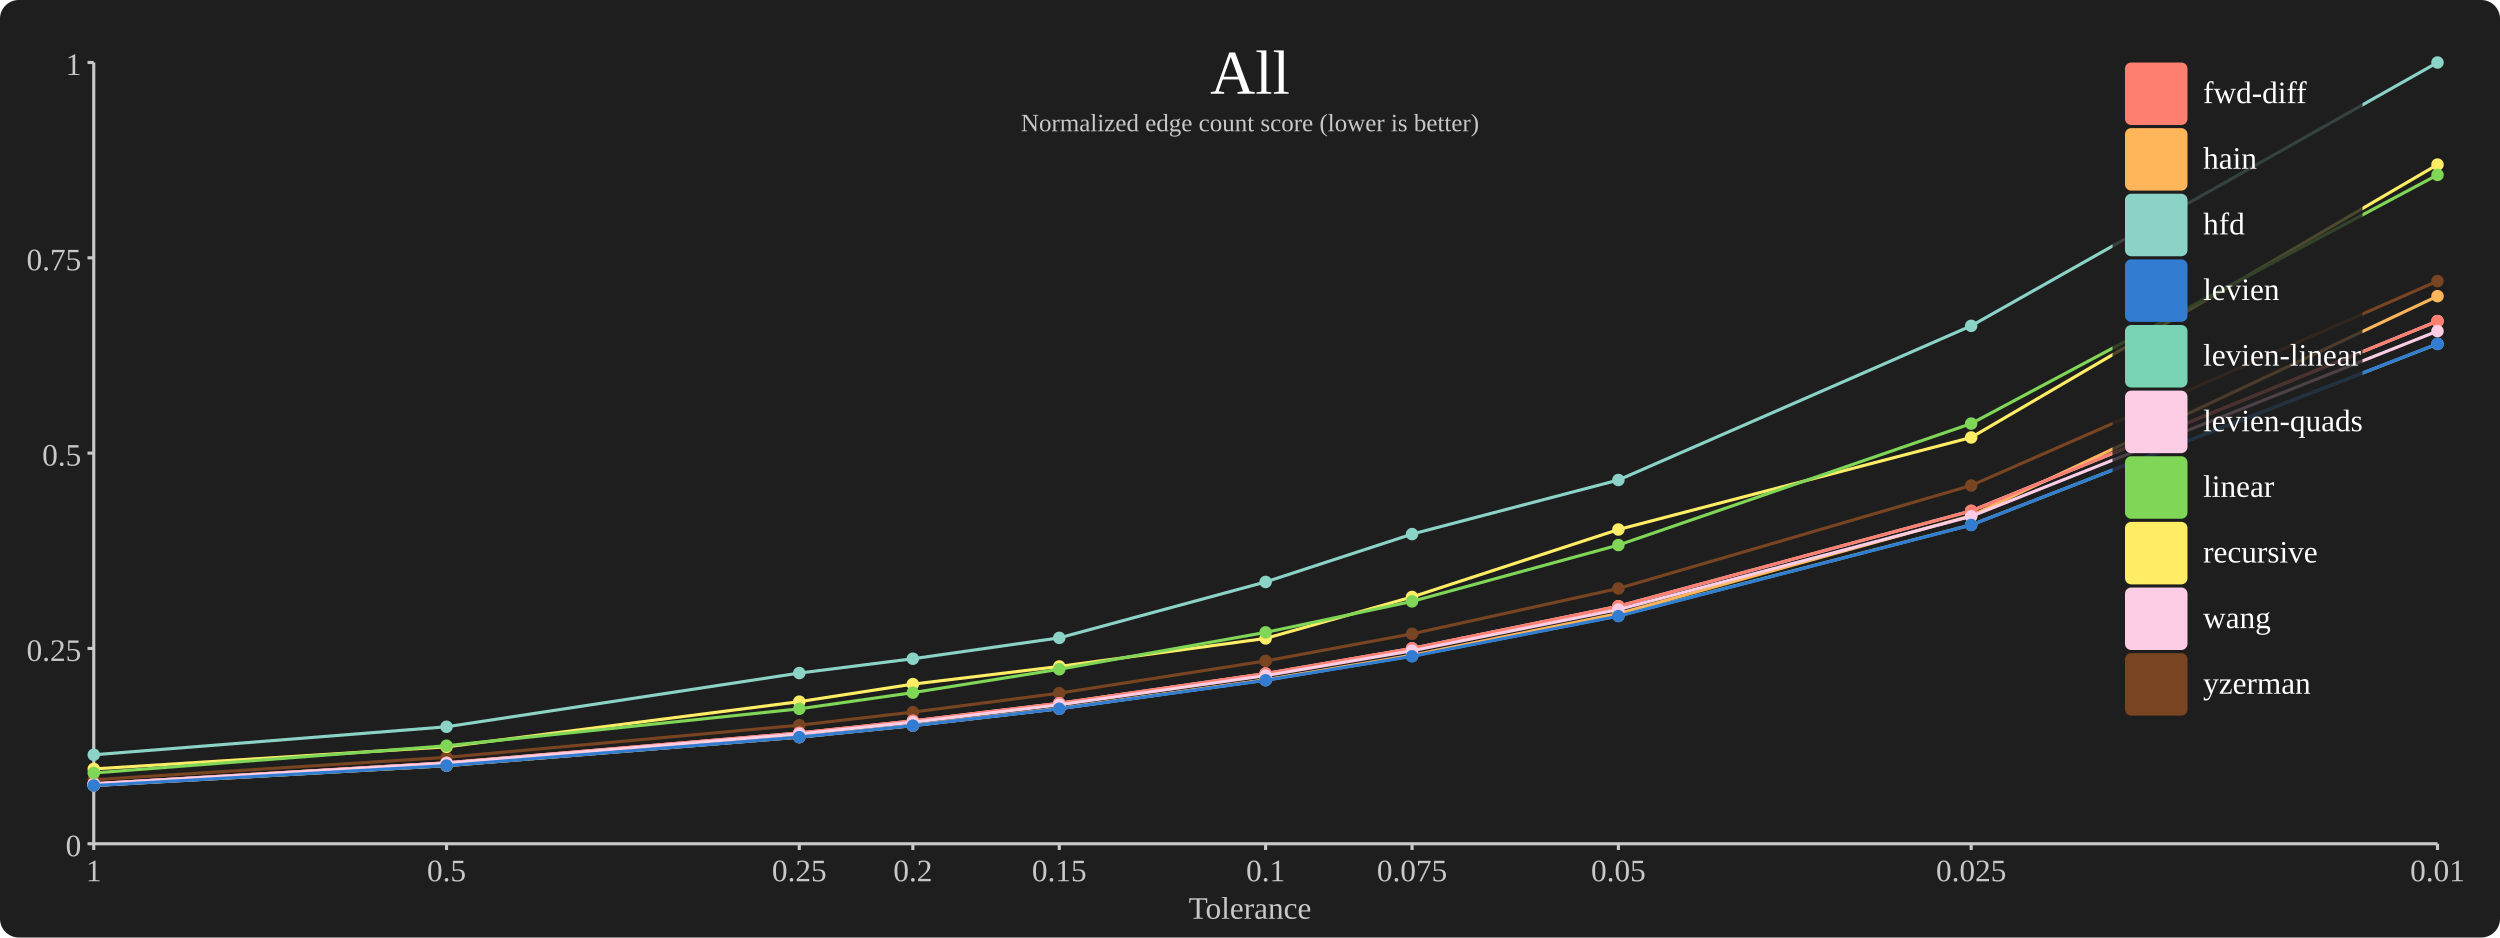
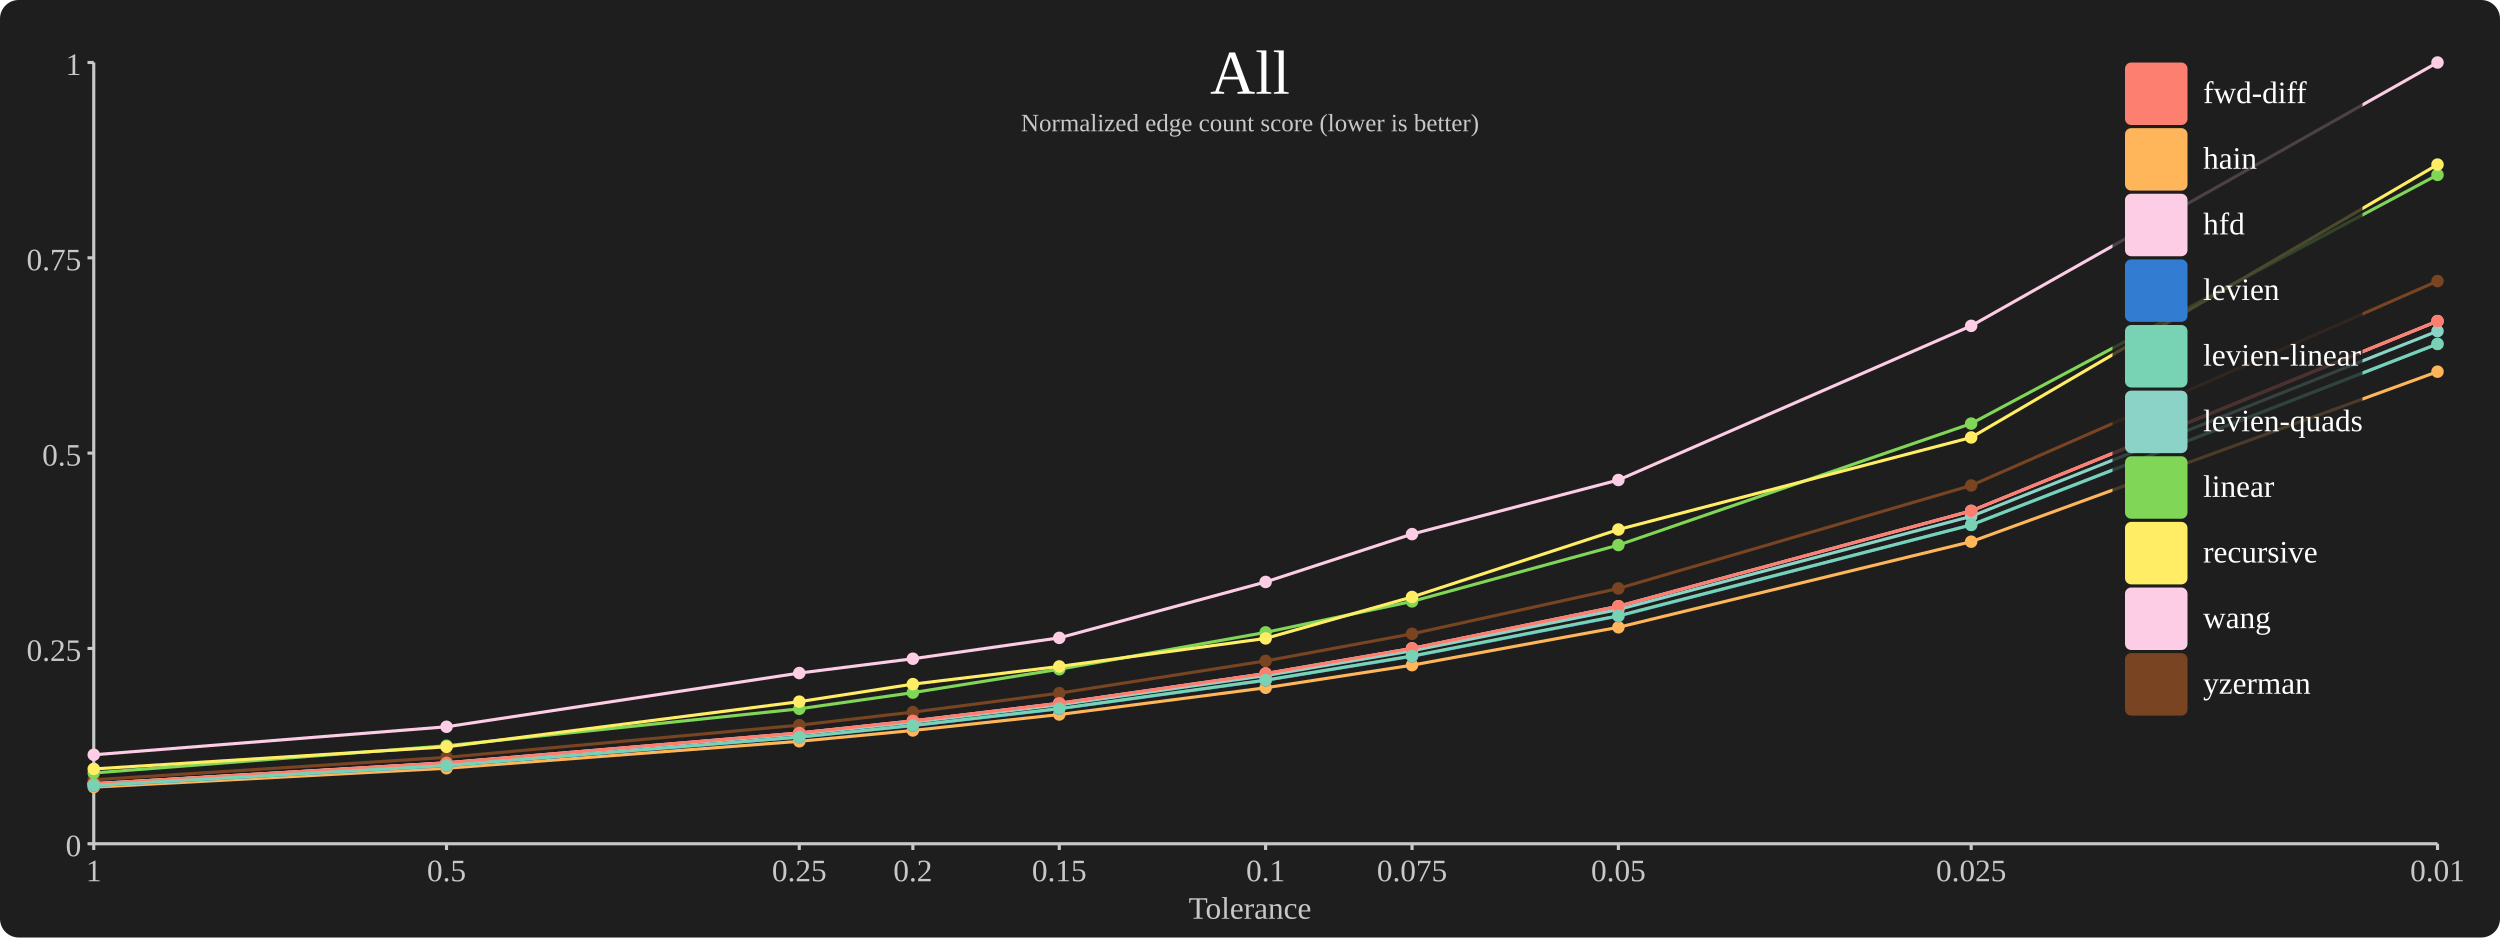
<svg xmlns="http://www.w3.org/2000/svg" viewBox="0 0 800 300">
  <rect x="0" y="0" width="800" height="300" ry="6" style="fill:rgb(30,30,30);stroke:none;fill-opacity:1;stroke-opacity:1;" />
  <path d="M 30 20 L 30 270" style="stroke:rgb(200,200,200);stroke-width:1" />
  <path d="M 30 270 L 780 270" style="stroke:rgb(200,200,200);stroke-width:1" />
  <path d="M 780 270 L 780 272" style="stroke:rgb(200,200,200);stroke-width:1" />
  <text x="780" y="282" style="font-size:10px;fill:rgb(200,200,200);text-anchor:middle;text-align:center;"> 0.01 </text>
  <path d="M 630.772 270 L 630.772 272" style="stroke:rgb(200,200,200);stroke-width:1" />
  <text x="630.772" y="282" style="font-size:10px;fill:rgb(200,200,200);text-anchor:middle;text-align:center;"> 0.025 </text>
  <path d="M 517.886 270 L 517.886 272" style="stroke:rgb(200,200,200);stroke-width:1" />
  <text x="517.886" y="282" style="font-size:10px;fill:rgb(200,200,200);text-anchor:middle;text-align:center;"> 0.05 </text>
  <path d="M 451.852 270 L 451.852 272" style="stroke:rgb(200,200,200);stroke-width:1" />
  <text x="451.852" y="282" style="font-size:10px;fill:rgb(200,200,200);text-anchor:middle;text-align:center;"> 0.075 </text>
  <path d="M 405 270 L 405 272" style="stroke:rgb(200,200,200);stroke-width:1" />
  <text x="405" y="282" style="font-size:10px;fill:rgb(200,200,200);text-anchor:middle;text-align:center;"> 0.1 </text>
  <path d="M 338.966 270 L 338.966 272" style="stroke:rgb(200,200,200);stroke-width:1" />
  <text x="338.966" y="282" style="font-size:10px;fill:rgb(200,200,200);text-anchor:middle;text-align:center;"> 0.15 </text>
  <path d="M 292.114 270 L 292.114 272" style="stroke:rgb(200,200,200);stroke-width:1" />
  <text x="292.114" y="282" style="font-size:10px;fill:rgb(200,200,200);text-anchor:middle;text-align:center;"> 0.2 </text>
  <path d="M 255.773 270 L 255.773 272" style="stroke:rgb(200,200,200);stroke-width:1" />
  <text x="255.773" y="282" style="font-size:10px;fill:rgb(200,200,200);text-anchor:middle;text-align:center;"> 0.25 </text>
  <path d="M 142.886 270 L 142.886 272" style="stroke:rgb(200,200,200);stroke-width:1" />
  <text x="142.886" y="282" style="font-size:10px;fill:rgb(200,200,200);text-anchor:middle;text-align:center;"> 0.5 </text>
  <path d="M 30 270 L 30 272" style="stroke:rgb(200,200,200);stroke-width:1" />
  <text x="30" y="282" style="font-size:10px;fill:rgb(200,200,200);text-anchor:middle;text-align:center;"> 1 </text>
  <path d="M 28 270 L 30 270" style="stroke:rgb(200,200,200);stroke-width:1" />
  <text x="26" y="274" style="font-size:10px;fill:rgb(200,200,200);text-anchor:end;text-align:right;"> 0 </text>
  <path d="M 28 207.5 L 30 207.5" style="stroke:rgb(200,200,200);stroke-width:1" />
  <text x="26" y="211.5" style="font-size:10px;fill:rgb(200,200,200);text-anchor:end;text-align:right;"> 0.25 </text>
  <path d="M 28 145 L 30 145" style="stroke:rgb(200,200,200);stroke-width:1" />
  <text x="26" y="149" style="font-size:10px;fill:rgb(200,200,200);text-anchor:end;text-align:right;"> 0.5 </text>
  <path d="M 28 82.5 L 30 82.5" style="stroke:rgb(200,200,200);stroke-width:1" />
  <text x="26" y="86.5" style="font-size:10px;fill:rgb(200,200,200);text-anchor:end;text-align:right;"> 0.75 </text>
  <path d="M 28 20 L 30 20" style="stroke:rgb(200,200,200);stroke-width:1" />
  <text x="26" y="24" style="font-size:10px;fill:rgb(200,200,200);text-anchor:end;text-align:right;"> 1 </text>
  <text x="400" y="294" style="font-size:10px;fill:rgb(200,200,200);text-anchor:middle;text-align:center;"> Tolerance </text>
+   <circle cx="780" cy="118.935" r="2" style="fill:rgb(255,181,90);stroke:none;fill-opacity:1;stroke-opacity:1;" />
+   <path d="M 780 118.935 L 630.772 173.335" style="stroke:rgb(255,181,90);stroke-width:1" />
+   <circle cx="630.772" cy="173.335" r="2" style="fill:rgb(255,181,90);stroke:none;fill-opacity:1;stroke-opacity:1;" />
+   <path d="M 630.772 173.335 L 517.886 200.735" style="stroke:rgb(255,181,90);stroke-width:1" />
+   <circle cx="517.886" cy="200.735" r="2" style="fill:rgb(255,181,90);stroke:none;fill-opacity:1;stroke-opacity:1;" />
+   <path d="M 517.886 200.735 L 451.852 212.85" style="stroke:rgb(255,181,90);stroke-width:1" />
+   <circle cx="451.852" cy="212.85" r="2" style="fill:rgb(255,181,90);stroke:none;fill-opacity:1;stroke-opacity:1;" />
+   <path d="M 451.852 212.85 L 405 220.085" style="stroke:rgb(255,181,90);stroke-width:1" />
+   <circle cx="405" cy="220.085" r="2" style="fill:rgb(255,181,90);stroke:none;fill-opacity:1;stroke-opacity:1;" />
+   <path d="M 405 220.085 L 338.966 228.645" style="stroke:rgb(255,181,90);stroke-width:1" />
+   <circle cx="338.966" cy="228.645" r="2" style="fill:rgb(255,181,90);stroke:none;fill-opacity:1;stroke-opacity:1;" />
+   <path d="M 338.966 228.645 L 292.114 233.743" style="stroke:rgb(255,181,90);stroke-width:1" />
+   <circle cx="292.114" cy="233.743" r="2" style="fill:rgb(255,181,90);stroke:none;fill-opacity:1;stroke-opacity:1;" />
+   <path d="M 292.114 233.743 L 255.773 237.213" style="stroke:rgb(255,181,90);stroke-width:1" />
+   <circle cx="255.773" cy="237.213" r="2" style="fill:rgb(255,181,90);stroke:none;fill-opacity:1;stroke-opacity:1;" />
+   <path d="M 255.773 237.213 L 142.886 245.838" style="stroke:rgb(255,181,90);stroke-width:1" />
+   <circle cx="142.886" cy="245.838" r="2" style="fill:rgb(255,181,90);stroke:none;fill-opacity:1;stroke-opacity:1;" />
+   <path d="M 142.886 245.838 L 30 251.88" style="stroke:rgb(255,181,90);stroke-width:1" />
+   <circle cx="30" cy="251.88" r="2" style="fill:rgb(255,181,90);stroke:none;fill-opacity:1;stroke-opacity:1;" />
+   <circle cx="780" cy="105.955" r="2" style="fill:rgb(139,211,199);stroke:none;fill-opacity:1;stroke-opacity:1;" />
+   <path d="M 780 105.955 L 630.772 165.235" style="stroke:rgb(139,211,199);stroke-width:1" />
+   <circle cx="630.772" cy="165.235" r="2" style="fill:rgb(139,211,199);stroke:none;fill-opacity:1;stroke-opacity:1;" />
+   <path d="M 630.772 165.235 L 517.886 195.04" style="stroke:rgb(139,211,199);stroke-width:1" />
+   <circle cx="517.886" cy="195.04" r="2" style="fill:rgb(139,211,199);stroke:none;fill-opacity:1;stroke-opacity:1;" />
+   <path d="M 517.886 195.04 L 451.852 208.245" style="stroke:rgb(139,211,199);stroke-width:1" />
+   <circle cx="451.852" cy="208.245" r="2" style="fill:rgb(139,211,199);stroke:none;fill-opacity:1;stroke-opacity:1;" />
+   <path d="M 451.852 208.245 L 405 216.192" style="stroke:rgb(139,211,199);stroke-width:1" />
+   <circle cx="405" cy="216.192" r="2" style="fill:rgb(139,211,199);stroke:none;fill-opacity:1;stroke-opacity:1;" />
+   <path d="M 405 216.192 L 338.966 225.528" style="stroke:rgb(139,211,199);stroke-width:1" />
+   <circle cx="338.966" cy="225.528" r="2" style="fill:rgb(139,211,199);stroke:none;fill-opacity:1;stroke-opacity:1;" />
+   <path d="M 338.966 225.528 L 292.114 231.09" style="stroke:rgb(139,211,199);stroke-width:1" />
+   <circle cx="292.114" cy="231.09" r="2" style="fill:rgb(139,211,199);stroke:none;fill-opacity:1;stroke-opacity:1;" />
+   <path d="M 292.114 231.09 L 255.773 234.857" style="stroke:rgb(139,211,199);stroke-width:1" />
+   <circle cx="255.773" cy="234.857" r="2" style="fill:rgb(139,211,199);stroke:none;fill-opacity:1;stroke-opacity:1;" />
+   <path d="M 255.773 234.857 L 142.886 244.197" style="stroke:rgb(139,211,199);stroke-width:1" />
+   <circle cx="142.886" cy="244.197" r="2" style="fill:rgb(139,211,199);stroke:none;fill-opacity:1;stroke-opacity:1;" />
+   <path d="M 142.886 244.197 L 30 250.833" style="stroke:rgb(139,211,199);stroke-width:1" />
+   <circle cx="30" cy="250.833" r="2" style="fill:rgb(139,211,199);stroke:none;fill-opacity:1;stroke-opacity:1;" />
+   <circle cx="780" cy="110.028" r="2" style="fill:rgb(50,125,209);stroke:none;fill-opacity:1;stroke-opacity:1;" />
+   <path d="M 780 110.028 L 630.772 167.99" style="stroke:rgb(50,125,209);stroke-width:1" />
+   <circle cx="630.772" cy="167.99" r="2" style="fill:rgb(50,125,209);stroke:none;fill-opacity:1;stroke-opacity:1;" />
+   <path d="M 630.772 167.99 L 517.886 197.16" style="stroke:rgb(50,125,209);stroke-width:1" />
+   <circle cx="517.886" cy="197.16" r="2" style="fill:rgb(50,125,209);stroke:none;fill-opacity:1;stroke-opacity:1;" />
+   <path d="M 517.886 197.16 L 451.852 210.015" style="stroke:rgb(50,125,209);stroke-width:1" />
+   <circle cx="451.852" cy="210.015" r="2" style="fill:rgb(50,125,209);stroke:none;fill-opacity:1;stroke-opacity:1;" />
+   <path d="M 451.852 210.015 L 405 217.695" style="stroke:rgb(50,125,209);stroke-width:1" />
+   <circle cx="405" cy="217.695" r="2" style="fill:rgb(50,125,209);stroke:none;fill-opacity:1;stroke-opacity:1;" />
+   <path d="M 405 217.695 L 338.966 226.812" style="stroke:rgb(50,125,209);stroke-width:1" />
+   <circle cx="338.966" cy="226.812" r="2" style="fill:rgb(50,125,209);stroke:none;fill-opacity:1;stroke-opacity:1;" />
+   <path d="M 338.966 226.812 L 292.114 232.208" style="stroke:rgb(50,125,209);stroke-width:1" />
+   <circle cx="292.114" cy="232.208" r="2" style="fill:rgb(50,125,209);stroke:none;fill-opacity:1;stroke-opacity:1;" />
+   <path d="M 292.114 232.208 L 255.773 235.887" style="stroke:rgb(50,125,209);stroke-width:1" />
+   <circle cx="255.773" cy="235.887" r="2" style="fill:rgb(50,125,209);stroke:none;fill-opacity:1;stroke-opacity:1;" />
+   <path d="M 255.773 235.887 L 142.886 244.99" style="stroke:rgb(50,125,209);stroke-width:1" />
+   <circle cx="142.886" cy="244.99" r="2" style="fill:rgb(50,125,209);stroke:none;fill-opacity:1;stroke-opacity:1;" />
+   <path d="M 142.886 244.99 L 30 251.368" style="stroke:rgb(50,125,209);stroke-width:1" />
+   <circle cx="30" cy="251.368" r="2" style="fill:rgb(50,125,209);stroke:none;fill-opacity:1;stroke-opacity:1;" />
+   <circle cx="780" cy="102.76" r="2" style="fill:rgb(253,204,229);stroke:none;fill-opacity:1;stroke-opacity:1;" />
+   <path d="M 780 102.76 L 630.772 163.488" style="stroke:rgb(253,204,229);stroke-width:1" />
+   <circle cx="630.772" cy="163.488" r="2" style="fill:rgb(253,204,229);stroke:none;fill-opacity:1;stroke-opacity:1;" />
+   <path d="M 630.772 163.488 L 517.886 193.995" style="stroke:rgb(253,204,229);stroke-width:1" />
+   <circle cx="517.886" cy="193.995" r="2" style="fill:rgb(253,204,229);stroke:none;fill-opacity:1;stroke-opacity:1;" />
+   <path d="M 517.886 193.995 L 451.852 207.488" style="stroke:rgb(253,204,229);stroke-width:1" />
+   <circle cx="451.852" cy="207.488" r="2" style="fill:rgb(253,204,229);stroke:none;fill-opacity:1;stroke-opacity:1;" />
+   <path d="M 451.852 207.488 L 405 215.537" style="stroke:rgb(253,204,229);stroke-width:1" />
+   <circle cx="405" cy="215.537" r="2" style="fill:rgb(253,204,229);stroke:none;fill-opacity:1;stroke-opacity:1;" />
+   <path d="M 405 215.537 L 338.966 225.042" style="stroke:rgb(253,204,229);stroke-width:1" />
+   <circle cx="338.966" cy="225.042" r="2" style="fill:rgb(253,204,229);stroke:none;fill-opacity:1;stroke-opacity:1;" />
+   <path d="M 338.966 225.042 L 292.114 230.683" style="stroke:rgb(253,204,229);stroke-width:1" />
+   <circle cx="292.114" cy="230.683" r="2" style="fill:rgb(253,204,229);stroke:none;fill-opacity:1;stroke-opacity:1;" />
+   <path d="M 292.114 230.683 L 255.773 234.553" style="stroke:rgb(253,204,229);stroke-width:1" />
+   <circle cx="255.773" cy="234.553" r="2" style="fill:rgb(253,204,229);stroke:none;fill-opacity:1;stroke-opacity:1;" />
+   <path d="M 255.773 234.553 L 142.886 244.1" style="stroke:rgb(253,204,229);stroke-width:1" />
+   <circle cx="142.886" cy="244.1" r="2" style="fill:rgb(253,204,229);stroke:none;fill-opacity:1;stroke-opacity:1;" />
+   <path d="M 142.886 244.1 L 30 250.792" style="stroke:rgb(253,204,229);stroke-width:1" />
+   <circle cx="30" cy="250.792" r="2" style="fill:rgb(253,204,229);stroke:none;fill-opacity:1;stroke-opacity:1;" />
+   <circle cx="780" cy="89.95" r="2" style="fill:rgb(120,68,33);stroke:none;fill-opacity:1;stroke-opacity:1;" />
+   <path d="M 780 89.95 L 630.772 155.35" style="stroke:rgb(120,68,33);stroke-width:1" />
+   <circle cx="630.772" cy="155.35" r="2" style="fill:rgb(120,68,33);stroke:none;fill-opacity:1;stroke-opacity:1;" />
+   <path d="M 630.772 155.35 L 517.886 188.302" style="stroke:rgb(120,68,33);stroke-width:1" />
+   <circle cx="517.886" cy="188.302" r="2" style="fill:rgb(120,68,33);stroke:none;fill-opacity:1;stroke-opacity:1;" />
+   <path d="M 517.886 188.302 L 451.852 202.825" style="stroke:rgb(120,68,33);stroke-width:1" />
+   <circle cx="451.852" cy="202.825" r="2" style="fill:rgb(120,68,33);stroke:none;fill-opacity:1;stroke-opacity:1;" />
+   <path d="M 451.852 202.825 L 405 211.495" style="stroke:rgb(120,68,33);stroke-width:1" />
+   <circle cx="405" cy="211.495" r="2" style="fill:rgb(120,68,33);stroke:none;fill-opacity:1;stroke-opacity:1;" />
+   <path d="M 405 211.495 L 338.966 221.803" style="stroke:rgb(120,68,33);stroke-width:1" />
+   <circle cx="338.966" cy="221.803" r="2" style="fill:rgb(120,68,33);stroke:none;fill-opacity:1;stroke-opacity:1;" />
+   <path d="M 338.966 221.803 L 292.114 227.875" style="stroke:rgb(120,68,33);stroke-width:1" />
+   <circle cx="292.114" cy="227.875" r="2" style="fill:rgb(120,68,33);stroke:none;fill-opacity:1;stroke-opacity:1;" />
+   <path d="M 292.114 227.875 L 255.773 232.045" style="stroke:rgb(120,68,33);stroke-width:1" />
+   <circle cx="255.773" cy="232.045" r="2" style="fill:rgb(120,68,33);stroke:none;fill-opacity:1;stroke-opacity:1;" />
+   <path d="M 255.773 232.045 L 142.886 242.347" style="stroke:rgb(120,68,33);stroke-width:1" />
+   <circle cx="142.886" cy="242.347" r="2" style="fill:rgb(120,68,33);stroke:none;fill-opacity:1;stroke-opacity:1;" />
+   <path d="M 142.886 242.347 L 30 249.528" style="stroke:rgb(120,68,33);stroke-width:1" />
+   <circle cx="30" cy="249.528" r="2" style="fill:rgb(120,68,33);stroke:none;fill-opacity:1;stroke-opacity:1;" />
+   <circle cx="780" cy="102.76" r="2" style="fill:rgb(253,127,111);stroke:none;fill-opacity:1;stroke-opacity:1;" />
+   <path d="M 780 102.76 L 630.772 163.488" style="stroke:rgb(253,127,111);stroke-width:1" />
+   <circle cx="630.772" cy="163.488" r="2" style="fill:rgb(253,127,111);stroke:none;fill-opacity:1;stroke-opacity:1;" />
+   <path d="M 630.772 163.488 L 517.886 193.995" style="stroke:rgb(253,127,111);stroke-width:1" />
+   <circle cx="517.886" cy="193.995" r="2" style="fill:rgb(253,127,111);stroke:none;fill-opacity:1;stroke-opacity:1;" />
+   <path d="M 517.886 193.995 L 451.852 207.488" style="stroke:rgb(253,127,111);stroke-width:1" />
+   <circle cx="451.852" cy="207.488" r="2" style="fill:rgb(253,127,111);stroke:none;fill-opacity:1;stroke-opacity:1;" />
+   <path d="M 451.852 207.488 L 405 215.537" style="stroke:rgb(253,127,111);stroke-width:1" />
+   <circle cx="405" cy="215.537" r="2" style="fill:rgb(253,127,111);stroke:none;fill-opacity:1;stroke-opacity:1;" />
+   <path d="M 405 215.537 L 338.966 225.042" style="stroke:rgb(253,127,111);stroke-width:1" />
+   <circle cx="338.966" cy="225.042" r="2" style="fill:rgb(253,127,111);stroke:none;fill-opacity:1;stroke-opacity:1;" />
+   <path d="M 338.966 225.042 L 292.114 230.683" style="stroke:rgb(253,127,111);stroke-width:1" />
+   <circle cx="292.114" cy="230.683" r="2" style="fill:rgb(253,127,111);stroke:none;fill-opacity:1;stroke-opacity:1;" />
+   <path d="M 292.114 230.683 L 255.773 234.553" style="stroke:rgb(253,127,111);stroke-width:1" />
+   <circle cx="255.773" cy="234.553" r="2" style="fill:rgb(253,127,111);stroke:none;fill-opacity:1;stroke-opacity:1;" />
+   <path d="M 255.773 234.553 L 142.886 244.1" style="stroke:rgb(253,127,111);stroke-width:1" />
+   <circle cx="142.886" cy="244.1" r="2" style="fill:rgb(253,127,111);stroke:none;fill-opacity:1;stroke-opacity:1;" />
+   <path d="M 142.886 244.1 L 30 250.792" style="stroke:rgb(253,127,111);stroke-width:1" />
+   <circle cx="30" cy="250.792" r="2" style="fill:rgb(253,127,111);stroke:none;fill-opacity:1;stroke-opacity:1;" />
+   <circle cx="780" cy="20" r="2" style="fill:rgb(253,204,229);stroke:none;fill-opacity:1;stroke-opacity:1;" />
+   <path d="M 780 20 L 630.772 104.27" style="stroke:rgb(253,204,229);stroke-width:1" />
+   <circle cx="630.772" cy="104.27" r="2" style="fill:rgb(253,204,229);stroke:none;fill-opacity:1;stroke-opacity:1;" />
+   <path d="M 630.772 104.27 L 517.886 153.6" style="stroke:rgb(253,204,229);stroke-width:1" />
+   <circle cx="517.886" cy="153.6" r="2" style="fill:rgb(253,204,229);stroke:none;fill-opacity:1;stroke-opacity:1;" />
+   <path d="M 517.886 153.6 L 451.852 170.912" style="stroke:rgb(253,204,229);stroke-width:1" />
+   <circle cx="451.852" cy="170.912" r="2" style="fill:rgb(253,204,229);stroke:none;fill-opacity:1;stroke-opacity:1;" />
+   <path d="M 451.852 170.912 L 405 186.222" style="stroke:rgb(253,204,229);stroke-width:1" />
+   <circle cx="405" cy="186.222" r="2" style="fill:rgb(253,204,229);stroke:none;fill-opacity:1;stroke-opacity:1;" />
+   <path d="M 405 186.222 L 338.966 204.113" style="stroke:rgb(253,204,229);stroke-width:1" />
+   <circle cx="338.966" cy="204.113" r="2" style="fill:rgb(253,204,229);stroke:none;fill-opacity:1;stroke-opacity:1;" />
+   <path d="M 338.966 204.113 L 292.114 210.792" style="stroke:rgb(253,204,229);stroke-width:1" />
+   <circle cx="292.114" cy="210.792" r="2" style="fill:rgb(253,204,229);stroke:none;fill-opacity:1;stroke-opacity:1;" />
+   <path d="M 292.114 210.792 L 255.773 215.377" style="stroke:rgb(253,204,229);stroke-width:1" />
+   <circle cx="255.773" cy="215.377" r="2" style="fill:rgb(253,204,229);stroke:none;fill-opacity:1;stroke-opacity:1;" />
+   <path d="M 255.773 215.377 L 142.886 232.565" style="stroke:rgb(253,204,229);stroke-width:1" />
+   <circle cx="142.886" cy="232.565" r="2" style="fill:rgb(253,204,229);stroke:none;fill-opacity:1;stroke-opacity:1;" />
+   <path d="M 142.886 232.565 L 30 241.525" style="stroke:rgb(253,204,229);stroke-width:1" />
+   <circle cx="30" cy="241.525" r="2" style="fill:rgb(253,204,229);stroke:none;fill-opacity:1;stroke-opacity:1;" />
+   <circle cx="780" cy="55.965" r="2" style="fill:rgb(128,214,87);stroke:none;fill-opacity:1;stroke-opacity:1;" />
+   <path d="M 780 55.965 L 630.772 135.553" style="stroke:rgb(128,214,87);stroke-width:1" />
+   <circle cx="630.772" cy="135.553" r="2" style="fill:rgb(128,214,87);stroke:none;fill-opacity:1;stroke-opacity:1;" />
+   <path d="M 630.772 135.553 L 517.886 174.423" style="stroke:rgb(128,214,87);stroke-width:1" />
+   <circle cx="517.886" cy="174.423" r="2" style="fill:rgb(128,214,87);stroke:none;fill-opacity:1;stroke-opacity:1;" />
+   <path d="M 517.886 174.423 L 451.852 192.445" style="stroke:rgb(128,214,87);stroke-width:1" />
+   <circle cx="451.852" cy="192.445" r="2" style="fill:rgb(128,214,87);stroke:none;fill-opacity:1;stroke-opacity:1;" />
+   <path d="M 451.852 192.445 L 405 202.36" style="stroke:rgb(128,214,87);stroke-width:1" />
+   <circle cx="405" cy="202.36" r="2" style="fill:rgb(128,214,87);stroke:none;fill-opacity:1;stroke-opacity:1;" />
+   <path d="M 405 202.36 L 338.966 214.155" style="stroke:rgb(128,214,87);stroke-width:1" />
+   <circle cx="338.966" cy="214.155" r="2" style="fill:rgb(128,214,87);stroke:none;fill-opacity:1;stroke-opacity:1;" />
+   <path d="M 338.966 214.155 L 292.114 221.637" style="stroke:rgb(128,214,87);stroke-width:1" />
+   <circle cx="292.114" cy="221.637" r="2" style="fill:rgb(128,214,87);stroke:none;fill-opacity:1;stroke-opacity:1;" />
+   <path d="M 292.114 221.637 L 255.773 226.82" style="stroke:rgb(128,214,87);stroke-width:1" />
+   <circle cx="255.773" cy="226.82" r="2" style="fill:rgb(128,214,87);stroke:none;fill-opacity:1;stroke-opacity:1;" />
+   <path d="M 255.773 226.82 L 142.886 238.635" style="stroke:rgb(128,214,87);stroke-width:1" />
+   <circle cx="142.886" cy="238.635" r="2" style="fill:rgb(128,214,87);stroke:none;fill-opacity:1;stroke-opacity:1;" />
+   <path d="M 142.886 238.635 L 30 247.343" style="stroke:rgb(128,214,87);stroke-width:1" />
+   <circle cx="30" cy="247.343" r="2" style="fill:rgb(128,214,87);stroke:none;fill-opacity:1;stroke-opacity:1;" />
  <circle cx="780" cy="110.062" r="2" style="fill:rgb(119,211,179);stroke:none;fill-opacity:1;stroke-opacity:1;" />
  <path d="M 780 110.062 L 630.772 167.968" style="stroke:rgb(119,211,179);stroke-width:1" />
  <circle cx="630.772" cy="167.968" r="2" style="fill:rgb(119,211,179);stroke:none;fill-opacity:1;stroke-opacity:1;" />
  <path d="M 630.772 167.968 L 517.886 197.045" style="stroke:rgb(119,211,179);stroke-width:1" />
  <circle cx="517.886" cy="197.045" r="2" style="fill:rgb(119,211,179);stroke:none;fill-opacity:1;stroke-opacity:1;" />
  <path d="M 517.886 197.045 L 451.852 209.92" style="stroke:rgb(119,211,179);stroke-width:1" />
  <circle cx="451.852" cy="209.92" r="2" style="fill:rgb(119,211,179);stroke:none;fill-opacity:1;stroke-opacity:1;" />
  <path d="M 451.852 209.92 L 405 217.632" style="stroke:rgb(119,211,179);stroke-width:1" />
  <circle cx="405" cy="217.632" r="2" style="fill:rgb(119,211,179);stroke:none;fill-opacity:1;stroke-opacity:1;" />
  <path d="M 405 217.632 L 338.966 226.74" style="stroke:rgb(119,211,179);stroke-width:1" />
  <circle cx="338.966" cy="226.74" r="2" style="fill:rgb(119,211,179);stroke:none;fill-opacity:1;stroke-opacity:1;" />
  <path d="M 338.966 226.74 L 292.114 232.14" style="stroke:rgb(119,211,179);stroke-width:1" />
  <circle cx="292.114" cy="232.14" r="2" style="fill:rgb(119,211,179);stroke:none;fill-opacity:1;stroke-opacity:1;" />
  <path d="M 292.114 232.14 L 255.773 235.84" style="stroke:rgb(119,211,179);stroke-width:1" />
  <circle cx="255.773" cy="235.84" r="2" style="fill:rgb(119,211,179);stroke:none;fill-opacity:1;stroke-opacity:1;" />
  <path d="M 255.773 235.84 L 142.886 244.968" style="stroke:rgb(119,211,179);stroke-width:1" />
  <circle cx="142.886" cy="244.968" r="2" style="fill:rgb(119,211,179);stroke:none;fill-opacity:1;stroke-opacity:1;" />
  <path d="M 142.886 244.968 L 30 251.335" style="stroke:rgb(119,211,179);stroke-width:1" />
  <circle cx="30" cy="251.335" r="2" style="fill:rgb(119,211,179);stroke:none;fill-opacity:1;stroke-opacity:1;" />
-   <circle cx="780" cy="94.773" r="2" style="fill:rgb(255,181,90);stroke:none;fill-opacity:1;stroke-opacity:1;" />
-   <path d="M 780 94.773 L 630.772 165.018" style="stroke:rgb(255,181,90);stroke-width:1" />
-   <circle cx="630.772" cy="165.018" r="2" style="fill:rgb(255,181,90);stroke:none;fill-opacity:1;stroke-opacity:1;" />
-   <path d="M 630.772 165.018 L 517.886 196.327" style="stroke:rgb(255,181,90);stroke-width:1" />
-   <circle cx="517.886" cy="196.327" r="2" style="fill:rgb(255,181,90);stroke:none;fill-opacity:1;stroke-opacity:1;" />
-   <path d="M 517.886 196.327 L 451.852 209.673" style="stroke:rgb(255,181,90);stroke-width:1" />
-   <circle cx="451.852" cy="209.673" r="2" style="fill:rgb(255,181,90);stroke:none;fill-opacity:1;stroke-opacity:1;" />
-   <path d="M 451.852 209.673 L 405 217.512" style="stroke:rgb(255,181,90);stroke-width:1" />
-   <circle cx="405" cy="217.512" r="2" style="fill:rgb(255,181,90);stroke:none;fill-opacity:1;stroke-opacity:1;" />
-   <path d="M 405 217.512 L 338.966 226.752" style="stroke:rgb(255,181,90);stroke-width:1" />
-   <circle cx="338.966" cy="226.752" r="2" style="fill:rgb(255,181,90);stroke:none;fill-opacity:1;stroke-opacity:1;" />
-   <path d="M 338.966 226.752 L 292.114 232.195" style="stroke:rgb(255,181,90);stroke-width:1" />
-   <circle cx="292.114" cy="232.195" r="2" style="fill:rgb(255,181,90);stroke:none;fill-opacity:1;stroke-opacity:1;" />
-   <path d="M 292.114 232.195 L 255.773 235.885" style="stroke:rgb(255,181,90);stroke-width:1" />
-   <circle cx="255.773" cy="235.885" r="2" style="fill:rgb(255,181,90);stroke:none;fill-opacity:1;stroke-opacity:1;" />
-   <path d="M 255.773 235.885 L 142.886 245.005" style="stroke:rgb(255,181,90);stroke-width:1" />
-   <circle cx="142.886" cy="245.005" r="2" style="fill:rgb(255,181,90);stroke:none;fill-opacity:1;stroke-opacity:1;" />
-   <path d="M 142.886 245.005 L 30 251.373" style="stroke:rgb(255,181,90);stroke-width:1" />
-   <circle cx="30" cy="251.373" r="2" style="fill:rgb(255,181,90);stroke:none;fill-opacity:1;stroke-opacity:1;" />
-   <circle cx="780" cy="89.95" r="2" style="fill:rgb(120,68,33);stroke:none;fill-opacity:1;stroke-opacity:1;" />
-   <path d="M 780 89.95 L 630.772 155.35" style="stroke:rgb(120,68,33);stroke-width:1" />
-   <circle cx="630.772" cy="155.35" r="2" style="fill:rgb(120,68,33);stroke:none;fill-opacity:1;stroke-opacity:1;" />
-   <path d="M 630.772 155.35 L 517.886 188.302" style="stroke:rgb(120,68,33);stroke-width:1" />
-   <circle cx="517.886" cy="188.302" r="2" style="fill:rgb(120,68,33);stroke:none;fill-opacity:1;stroke-opacity:1;" />
-   <path d="M 517.886 188.302 L 451.852 202.825" style="stroke:rgb(120,68,33);stroke-width:1" />
-   <circle cx="451.852" cy="202.825" r="2" style="fill:rgb(120,68,33);stroke:none;fill-opacity:1;stroke-opacity:1;" />
-   <path d="M 451.852 202.825 L 405 211.495" style="stroke:rgb(120,68,33);stroke-width:1" />
-   <circle cx="405" cy="211.495" r="2" style="fill:rgb(120,68,33);stroke:none;fill-opacity:1;stroke-opacity:1;" />
-   <path d="M 405 211.495 L 338.966 221.803" style="stroke:rgb(120,68,33);stroke-width:1" />
-   <circle cx="338.966" cy="221.803" r="2" style="fill:rgb(120,68,33);stroke:none;fill-opacity:1;stroke-opacity:1;" />
-   <path d="M 338.966 221.803 L 292.114 227.875" style="stroke:rgb(120,68,33);stroke-width:1" />
-   <circle cx="292.114" cy="227.875" r="2" style="fill:rgb(120,68,33);stroke:none;fill-opacity:1;stroke-opacity:1;" />
-   <path d="M 292.114 227.875 L 255.773 232.045" style="stroke:rgb(120,68,33);stroke-width:1" />
-   <circle cx="255.773" cy="232.045" r="2" style="fill:rgb(120,68,33);stroke:none;fill-opacity:1;stroke-opacity:1;" />
-   <path d="M 255.773 232.045 L 142.886 242.347" style="stroke:rgb(120,68,33);stroke-width:1" />
-   <circle cx="142.886" cy="242.347" r="2" style="fill:rgb(120,68,33);stroke:none;fill-opacity:1;stroke-opacity:1;" />
-   <path d="M 142.886 242.347 L 30 249.528" style="stroke:rgb(120,68,33);stroke-width:1" />
-   <circle cx="30" cy="249.528" r="2" style="fill:rgb(120,68,33);stroke:none;fill-opacity:1;stroke-opacity:1;" />
  <circle cx="780" cy="52.667" r="2" style="fill:rgb(255,238,101);stroke:none;fill-opacity:1;stroke-opacity:1;" />
  <path d="M 780 52.667 L 630.772 139.988" style="stroke:rgb(255,238,101);stroke-width:1" />
  <circle cx="630.772" cy="139.988" r="2" style="fill:rgb(255,238,101);stroke:none;fill-opacity:1;stroke-opacity:1;" />
  <path d="M 630.772 139.988 L 517.886 169.442" style="stroke:rgb(255,238,101);stroke-width:1" />
  <circle cx="517.886" cy="169.442" r="2" style="fill:rgb(255,238,101);stroke:none;fill-opacity:1;stroke-opacity:1;" />
  <path d="M 517.886 169.442 L 451.852 191.03" style="stroke:rgb(255,238,101);stroke-width:1" />
  <circle cx="451.852" cy="191.03" r="2" style="fill:rgb(255,238,101);stroke:none;fill-opacity:1;stroke-opacity:1;" />
  <path d="M 451.852 191.03 L 405 204.29" style="stroke:rgb(255,238,101);stroke-width:1" />
  <circle cx="405" cy="204.29" r="2" style="fill:rgb(255,238,101);stroke:none;fill-opacity:1;stroke-opacity:1;" />
  <path d="M 405 204.29 L 338.966 213.257" style="stroke:rgb(255,238,101);stroke-width:1" />
  <circle cx="338.966" cy="213.257" r="2" style="fill:rgb(255,238,101);stroke:none;fill-opacity:1;stroke-opacity:1;" />
  <path d="M 338.966 213.257 L 292.114 218.917" style="stroke:rgb(255,238,101);stroke-width:1" />
  <circle cx="292.114" cy="218.917" r="2" style="fill:rgb(255,238,101);stroke:none;fill-opacity:1;stroke-opacity:1;" />
  <path d="M 292.114 218.917 L 255.773 224.528" style="stroke:rgb(255,238,101);stroke-width:1" />
  <circle cx="255.773" cy="224.528" r="2" style="fill:rgb(255,238,101);stroke:none;fill-opacity:1;stroke-opacity:1;" />
  <path d="M 255.773 224.528 L 142.886 238.98" style="stroke:rgb(255,238,101);stroke-width:1" />
  <circle cx="142.886" cy="238.98" r="2" style="fill:rgb(255,238,101);stroke:none;fill-opacity:1;stroke-opacity:1;" />
  <path d="M 142.886 238.98 L 30 246.058" style="stroke:rgb(255,238,101);stroke-width:1" />
  <circle cx="30" cy="246.058" r="2" style="fill:rgb(255,238,101);stroke:none;fill-opacity:1;stroke-opacity:1;" />
-   <circle cx="780" cy="102.76" r="2" style="fill:rgb(253,204,229);stroke:none;fill-opacity:1;stroke-opacity:1;" />
-   <path d="M 780 102.76 L 630.772 163.488" style="stroke:rgb(253,204,229);stroke-width:1" />
-   <circle cx="630.772" cy="163.488" r="2" style="fill:rgb(253,204,229);stroke:none;fill-opacity:1;stroke-opacity:1;" />
-   <path d="M 630.772 163.488 L 517.886 193.995" style="stroke:rgb(253,204,229);stroke-width:1" />
-   <circle cx="517.886" cy="193.995" r="2" style="fill:rgb(253,204,229);stroke:none;fill-opacity:1;stroke-opacity:1;" />
-   <path d="M 517.886 193.995 L 451.852 207.488" style="stroke:rgb(253,204,229);stroke-width:1" />
-   <circle cx="451.852" cy="207.488" r="2" style="fill:rgb(253,204,229);stroke:none;fill-opacity:1;stroke-opacity:1;" />
-   <path d="M 451.852 207.488 L 405 215.537" style="stroke:rgb(253,204,229);stroke-width:1" />
-   <circle cx="405" cy="215.537" r="2" style="fill:rgb(253,204,229);stroke:none;fill-opacity:1;stroke-opacity:1;" />
-   <path d="M 405 215.537 L 338.966 225.042" style="stroke:rgb(253,204,229);stroke-width:1" />
-   <circle cx="338.966" cy="225.042" r="2" style="fill:rgb(253,204,229);stroke:none;fill-opacity:1;stroke-opacity:1;" />
-   <path d="M 338.966 225.042 L 292.114 230.683" style="stroke:rgb(253,204,229);stroke-width:1" />
-   <circle cx="292.114" cy="230.683" r="2" style="fill:rgb(253,204,229);stroke:none;fill-opacity:1;stroke-opacity:1;" />
-   <path d="M 292.114 230.683 L 255.773 234.553" style="stroke:rgb(253,204,229);stroke-width:1" />
-   <circle cx="255.773" cy="234.553" r="2" style="fill:rgb(253,204,229);stroke:none;fill-opacity:1;stroke-opacity:1;" />
-   <path d="M 255.773 234.553 L 142.886 244.1" style="stroke:rgb(253,204,229);stroke-width:1" />
-   <circle cx="142.886" cy="244.1" r="2" style="fill:rgb(253,204,229);stroke:none;fill-opacity:1;stroke-opacity:1;" />
-   <path d="M 142.886 244.1 L 30 250.792" style="stroke:rgb(253,204,229);stroke-width:1" />
-   <circle cx="30" cy="250.792" r="2" style="fill:rgb(253,204,229);stroke:none;fill-opacity:1;stroke-opacity:1;" />
-   <circle cx="780" cy="102.76" r="2" style="fill:rgb(253,127,111);stroke:none;fill-opacity:1;stroke-opacity:1;" />
-   <path d="M 780 102.76 L 630.772 163.488" style="stroke:rgb(253,127,111);stroke-width:1" />
-   <circle cx="630.772" cy="163.488" r="2" style="fill:rgb(253,127,111);stroke:none;fill-opacity:1;stroke-opacity:1;" />
-   <path d="M 630.772 163.488 L 517.886 193.995" style="stroke:rgb(253,127,111);stroke-width:1" />
-   <circle cx="517.886" cy="193.995" r="2" style="fill:rgb(253,127,111);stroke:none;fill-opacity:1;stroke-opacity:1;" />
-   <path d="M 517.886 193.995 L 451.852 207.488" style="stroke:rgb(253,127,111);stroke-width:1" />
-   <circle cx="451.852" cy="207.488" r="2" style="fill:rgb(253,127,111);stroke:none;fill-opacity:1;stroke-opacity:1;" />
-   <path d="M 451.852 207.488 L 405 215.537" style="stroke:rgb(253,127,111);stroke-width:1" />
-   <circle cx="405" cy="215.537" r="2" style="fill:rgb(253,127,111);stroke:none;fill-opacity:1;stroke-opacity:1;" />
-   <path d="M 405 215.537 L 338.966 225.042" style="stroke:rgb(253,127,111);stroke-width:1" />
-   <circle cx="338.966" cy="225.042" r="2" style="fill:rgb(253,127,111);stroke:none;fill-opacity:1;stroke-opacity:1;" />
-   <path d="M 338.966 225.042 L 292.114 230.683" style="stroke:rgb(253,127,111);stroke-width:1" />
-   <circle cx="292.114" cy="230.683" r="2" style="fill:rgb(253,127,111);stroke:none;fill-opacity:1;stroke-opacity:1;" />
-   <path d="M 292.114 230.683 L 255.773 234.553" style="stroke:rgb(253,127,111);stroke-width:1" />
-   <circle cx="255.773" cy="234.553" r="2" style="fill:rgb(253,127,111);stroke:none;fill-opacity:1;stroke-opacity:1;" />
-   <path d="M 255.773 234.553 L 142.886 244.1" style="stroke:rgb(253,127,111);stroke-width:1" />
-   <circle cx="142.886" cy="244.1" r="2" style="fill:rgb(253,127,111);stroke:none;fill-opacity:1;stroke-opacity:1;" />
-   <path d="M 142.886 244.1 L 30 250.792" style="stroke:rgb(253,127,111);stroke-width:1" />
-   <circle cx="30" cy="250.792" r="2" style="fill:rgb(253,127,111);stroke:none;fill-opacity:1;stroke-opacity:1;" />
-   <circle cx="780" cy="20" r="2" style="fill:rgb(139,211,199);stroke:none;fill-opacity:1;stroke-opacity:1;" />
-   <path d="M 780 20 L 630.772 104.27" style="stroke:rgb(139,211,199);stroke-width:1" />
-   <circle cx="630.772" cy="104.27" r="2" style="fill:rgb(139,211,199);stroke:none;fill-opacity:1;stroke-opacity:1;" />
-   <path d="M 630.772 104.27 L 517.886 153.6" style="stroke:rgb(139,211,199);stroke-width:1" />
-   <circle cx="517.886" cy="153.6" r="2" style="fill:rgb(139,211,199);stroke:none;fill-opacity:1;stroke-opacity:1;" />
-   <path d="M 517.886 153.6 L 451.852 170.912" style="stroke:rgb(139,211,199);stroke-width:1" />
-   <circle cx="451.852" cy="170.912" r="2" style="fill:rgb(139,211,199);stroke:none;fill-opacity:1;stroke-opacity:1;" />
-   <path d="M 451.852 170.912 L 405 186.222" style="stroke:rgb(139,211,199);stroke-width:1" />
-   <circle cx="405" cy="186.222" r="2" style="fill:rgb(139,211,199);stroke:none;fill-opacity:1;stroke-opacity:1;" />
-   <path d="M 405 186.222 L 338.966 204.113" style="stroke:rgb(139,211,199);stroke-width:1" />
-   <circle cx="338.966" cy="204.113" r="2" style="fill:rgb(139,211,199);stroke:none;fill-opacity:1;stroke-opacity:1;" />
-   <path d="M 338.966 204.113 L 292.114 210.792" style="stroke:rgb(139,211,199);stroke-width:1" />
-   <circle cx="292.114" cy="210.792" r="2" style="fill:rgb(139,211,199);stroke:none;fill-opacity:1;stroke-opacity:1;" />
-   <path d="M 292.114 210.792 L 255.773 215.377" style="stroke:rgb(139,211,199);stroke-width:1" />
-   <circle cx="255.773" cy="215.377" r="2" style="fill:rgb(139,211,199);stroke:none;fill-opacity:1;stroke-opacity:1;" />
-   <path d="M 255.773 215.377 L 142.886 232.565" style="stroke:rgb(139,211,199);stroke-width:1" />
-   <circle cx="142.886" cy="232.565" r="2" style="fill:rgb(139,211,199);stroke:none;fill-opacity:1;stroke-opacity:1;" />
-   <path d="M 142.886 232.565 L 30 241.525" style="stroke:rgb(139,211,199);stroke-width:1" />
-   <circle cx="30" cy="241.525" r="2" style="fill:rgb(139,211,199);stroke:none;fill-opacity:1;stroke-opacity:1;" />
-   <circle cx="780" cy="105.955" r="2" style="fill:rgb(253,204,229);stroke:none;fill-opacity:1;stroke-opacity:1;" />
-   <path d="M 780 105.955 L 630.772 165.235" style="stroke:rgb(253,204,229);stroke-width:1" />
-   <circle cx="630.772" cy="165.235" r="2" style="fill:rgb(253,204,229);stroke:none;fill-opacity:1;stroke-opacity:1;" />
-   <path d="M 630.772 165.235 L 517.886 195.04" style="stroke:rgb(253,204,229);stroke-width:1" />
-   <circle cx="517.886" cy="195.04" r="2" style="fill:rgb(253,204,229);stroke:none;fill-opacity:1;stroke-opacity:1;" />
-   <path d="M 517.886 195.04 L 451.852 208.245" style="stroke:rgb(253,204,229);stroke-width:1" />
-   <circle cx="451.852" cy="208.245" r="2" style="fill:rgb(253,204,229);stroke:none;fill-opacity:1;stroke-opacity:1;" />
-   <path d="M 451.852 208.245 L 405 216.192" style="stroke:rgb(253,204,229);stroke-width:1" />
-   <circle cx="405" cy="216.192" r="2" style="fill:rgb(253,204,229);stroke:none;fill-opacity:1;stroke-opacity:1;" />
-   <path d="M 405 216.192 L 338.966 225.528" style="stroke:rgb(253,204,229);stroke-width:1" />
-   <circle cx="338.966" cy="225.528" r="2" style="fill:rgb(253,204,229);stroke:none;fill-opacity:1;stroke-opacity:1;" />
-   <path d="M 338.966 225.528 L 292.114 231.09" style="stroke:rgb(253,204,229);stroke-width:1" />
-   <circle cx="292.114" cy="231.09" r="2" style="fill:rgb(253,204,229);stroke:none;fill-opacity:1;stroke-opacity:1;" />
-   <path d="M 292.114 231.09 L 255.773 234.857" style="stroke:rgb(253,204,229);stroke-width:1" />
-   <circle cx="255.773" cy="234.857" r="2" style="fill:rgb(253,204,229);stroke:none;fill-opacity:1;stroke-opacity:1;" />
-   <path d="M 255.773 234.857 L 142.886 244.197" style="stroke:rgb(253,204,229);stroke-width:1" />
-   <circle cx="142.886" cy="244.197" r="2" style="fill:rgb(253,204,229);stroke:none;fill-opacity:1;stroke-opacity:1;" />
-   <path d="M 142.886 244.197 L 30 250.833" style="stroke:rgb(253,204,229);stroke-width:1" />
-   <circle cx="30" cy="250.833" r="2" style="fill:rgb(253,204,229);stroke:none;fill-opacity:1;stroke-opacity:1;" />
-   <circle cx="780" cy="110.028" r="2" style="fill:rgb(50,125,209);stroke:none;fill-opacity:1;stroke-opacity:1;" />
-   <path d="M 780 110.028 L 630.772 167.99" style="stroke:rgb(50,125,209);stroke-width:1" />
-   <circle cx="630.772" cy="167.99" r="2" style="fill:rgb(50,125,209);stroke:none;fill-opacity:1;stroke-opacity:1;" />
-   <path d="M 630.772 167.99 L 517.886 197.16" style="stroke:rgb(50,125,209);stroke-width:1" />
-   <circle cx="517.886" cy="197.16" r="2" style="fill:rgb(50,125,209);stroke:none;fill-opacity:1;stroke-opacity:1;" />
-   <path d="M 517.886 197.16 L 451.852 210.015" style="stroke:rgb(50,125,209);stroke-width:1" />
-   <circle cx="451.852" cy="210.015" r="2" style="fill:rgb(50,125,209);stroke:none;fill-opacity:1;stroke-opacity:1;" />
-   <path d="M 451.852 210.015 L 405 217.695" style="stroke:rgb(50,125,209);stroke-width:1" />
-   <circle cx="405" cy="217.695" r="2" style="fill:rgb(50,125,209);stroke:none;fill-opacity:1;stroke-opacity:1;" />
-   <path d="M 405 217.695 L 338.966 226.812" style="stroke:rgb(50,125,209);stroke-width:1" />
-   <circle cx="338.966" cy="226.812" r="2" style="fill:rgb(50,125,209);stroke:none;fill-opacity:1;stroke-opacity:1;" />
-   <path d="M 338.966 226.812 L 292.114 232.208" style="stroke:rgb(50,125,209);stroke-width:1" />
-   <circle cx="292.114" cy="232.208" r="2" style="fill:rgb(50,125,209);stroke:none;fill-opacity:1;stroke-opacity:1;" />
-   <path d="M 292.114 232.208 L 255.773 235.887" style="stroke:rgb(50,125,209);stroke-width:1" />
-   <circle cx="255.773" cy="235.887" r="2" style="fill:rgb(50,125,209);stroke:none;fill-opacity:1;stroke-opacity:1;" />
-   <path d="M 255.773 235.887 L 142.886 244.99" style="stroke:rgb(50,125,209);stroke-width:1" />
-   <circle cx="142.886" cy="244.99" r="2" style="fill:rgb(50,125,209);stroke:none;fill-opacity:1;stroke-opacity:1;" />
-   <path d="M 142.886 244.99 L 30 251.368" style="stroke:rgb(50,125,209);stroke-width:1" />
-   <circle cx="30" cy="251.368" r="2" style="fill:rgb(50,125,209);stroke:none;fill-opacity:1;stroke-opacity:1;" />
-   <circle cx="780" cy="55.965" r="2" style="fill:rgb(128,214,87);stroke:none;fill-opacity:1;stroke-opacity:1;" />
-   <path d="M 780 55.965 L 630.772 135.553" style="stroke:rgb(128,214,87);stroke-width:1" />
-   <circle cx="630.772" cy="135.553" r="2" style="fill:rgb(128,214,87);stroke:none;fill-opacity:1;stroke-opacity:1;" />
-   <path d="M 630.772 135.553 L 517.886 174.423" style="stroke:rgb(128,214,87);stroke-width:1" />
-   <circle cx="517.886" cy="174.423" r="2" style="fill:rgb(128,214,87);stroke:none;fill-opacity:1;stroke-opacity:1;" />
-   <path d="M 517.886 174.423 L 451.852 192.445" style="stroke:rgb(128,214,87);stroke-width:1" />
-   <circle cx="451.852" cy="192.445" r="2" style="fill:rgb(128,214,87);stroke:none;fill-opacity:1;stroke-opacity:1;" />
-   <path d="M 451.852 192.445 L 405 202.36" style="stroke:rgb(128,214,87);stroke-width:1" />
-   <circle cx="405" cy="202.36" r="2" style="fill:rgb(128,214,87);stroke:none;fill-opacity:1;stroke-opacity:1;" />
-   <path d="M 405 202.36 L 338.966 214.155" style="stroke:rgb(128,214,87);stroke-width:1" />
-   <circle cx="338.966" cy="214.155" r="2" style="fill:rgb(128,214,87);stroke:none;fill-opacity:1;stroke-opacity:1;" />
-   <path d="M 338.966 214.155 L 292.114 221.637" style="stroke:rgb(128,214,87);stroke-width:1" />
-   <circle cx="292.114" cy="221.637" r="2" style="fill:rgb(128,214,87);stroke:none;fill-opacity:1;stroke-opacity:1;" />
-   <path d="M 292.114 221.637 L 255.773 226.82" style="stroke:rgb(128,214,87);stroke-width:1" />
-   <circle cx="255.773" cy="226.82" r="2" style="fill:rgb(128,214,87);stroke:none;fill-opacity:1;stroke-opacity:1;" />
-   <path d="M 255.773 226.82 L 142.886 238.635" style="stroke:rgb(128,214,87);stroke-width:1" />
-   <circle cx="142.886" cy="238.635" r="2" style="fill:rgb(128,214,87);stroke:none;fill-opacity:1;stroke-opacity:1;" />
-   <path d="M 142.886 238.635 L 30 247.343" style="stroke:rgb(128,214,87);stroke-width:1" />
-   <circle cx="30" cy="247.343" r="2" style="fill:rgb(128,214,87);stroke:none;fill-opacity:1;stroke-opacity:1;" />
  <rect x="676" y="16" width="80" height="217" ry="4" style="fill:rgb(30,30,30);stroke:none;fill-opacity:0.8;stroke-opacity:1;" />
  <rect x="680" y="20" width="20" height="20" ry="2" style="fill:rgb(253,127,111);stroke:none;fill-opacity:1;stroke-opacity:1;" />
  <text x="705" y="33" style="font-size:10px;fill:rgb(255,255,255);text-anchor:start;text-align:left;"> fwd-diff </text>
  <rect x="680" y="41" width="20" height="20" ry="2" style="fill:rgb(255,181,90);stroke:none;fill-opacity:1;stroke-opacity:1;" />
  <text x="705" y="54" style="font-size:10px;fill:rgb(255,255,255);text-anchor:start;text-align:left;"> hain </text>
-   <rect x="680" y="62" width="20" height="20" ry="2" style="fill:rgb(139,211,199);stroke:none;fill-opacity:1;stroke-opacity:1;" />
+   <rect x="680" y="62" width="20" height="20" ry="2" style="fill:rgb(253,204,229);stroke:none;fill-opacity:1;stroke-opacity:1;" />
  <text x="705" y="75" style="font-size:10px;fill:rgb(255,255,255);text-anchor:start;text-align:left;"> hfd </text>
  <rect x="680" y="83" width="20" height="20" ry="2" style="fill:rgb(50,125,209);stroke:none;fill-opacity:1;stroke-opacity:1;" />
  <text x="705" y="96" style="font-size:10px;fill:rgb(255,255,255);text-anchor:start;text-align:left;"> levien </text>
  <rect x="680" y="104" width="20" height="20" ry="2" style="fill:rgb(119,211,179);stroke:none;fill-opacity:1;stroke-opacity:1;" />
  <text x="705" y="117" style="font-size:10px;fill:rgb(255,255,255);text-anchor:start;text-align:left;"> levien-linear </text>
-   <rect x="680" y="125" width="20" height="20" ry="2" style="fill:rgb(253,204,229);stroke:none;fill-opacity:1;stroke-opacity:1;" />
+   <rect x="680" y="125" width="20" height="20" ry="2" style="fill:rgb(139,211,199);stroke:none;fill-opacity:1;stroke-opacity:1;" />
  <text x="705" y="138" style="font-size:10px;fill:rgb(255,255,255);text-anchor:start;text-align:left;"> levien-quads </text>
  <rect x="680" y="146" width="20" height="20" ry="2" style="fill:rgb(128,214,87);stroke:none;fill-opacity:1;stroke-opacity:1;" />
  <text x="705" y="159" style="font-size:10px;fill:rgb(255,255,255);text-anchor:start;text-align:left;"> linear </text>
  <rect x="680" y="167" width="20" height="20" ry="2" style="fill:rgb(255,238,101);stroke:none;fill-opacity:1;stroke-opacity:1;" />
  <text x="705" y="180" style="font-size:10px;fill:rgb(255,255,255);text-anchor:start;text-align:left;"> recursive </text>
  <rect x="680" y="188" width="20" height="20" ry="2" style="fill:rgb(253,204,229);stroke:none;fill-opacity:1;stroke-opacity:1;" />
  <text x="705" y="201" style="font-size:10px;fill:rgb(255,255,255);text-anchor:start;text-align:left;"> wang </text>
  <rect x="680" y="209" width="20" height="20" ry="2" style="fill:rgb(120,68,33);stroke:none;fill-opacity:1;stroke-opacity:1;" />
  <text x="705" y="222" style="font-size:10px;fill:rgb(255,255,255);text-anchor:start;text-align:left;"> yzerman </text>
  <text x="400" y="30" style="font-size:20px;fill:rgb(255,255,255);text-anchor:middle;text-align:center;"> All </text>
  <text x="400" y="42" style="font-size:8px;fill:rgb(200,200,200);text-anchor:middle;text-align:center;"> Normalized edge count score (lower is better) </text>
</svg>
